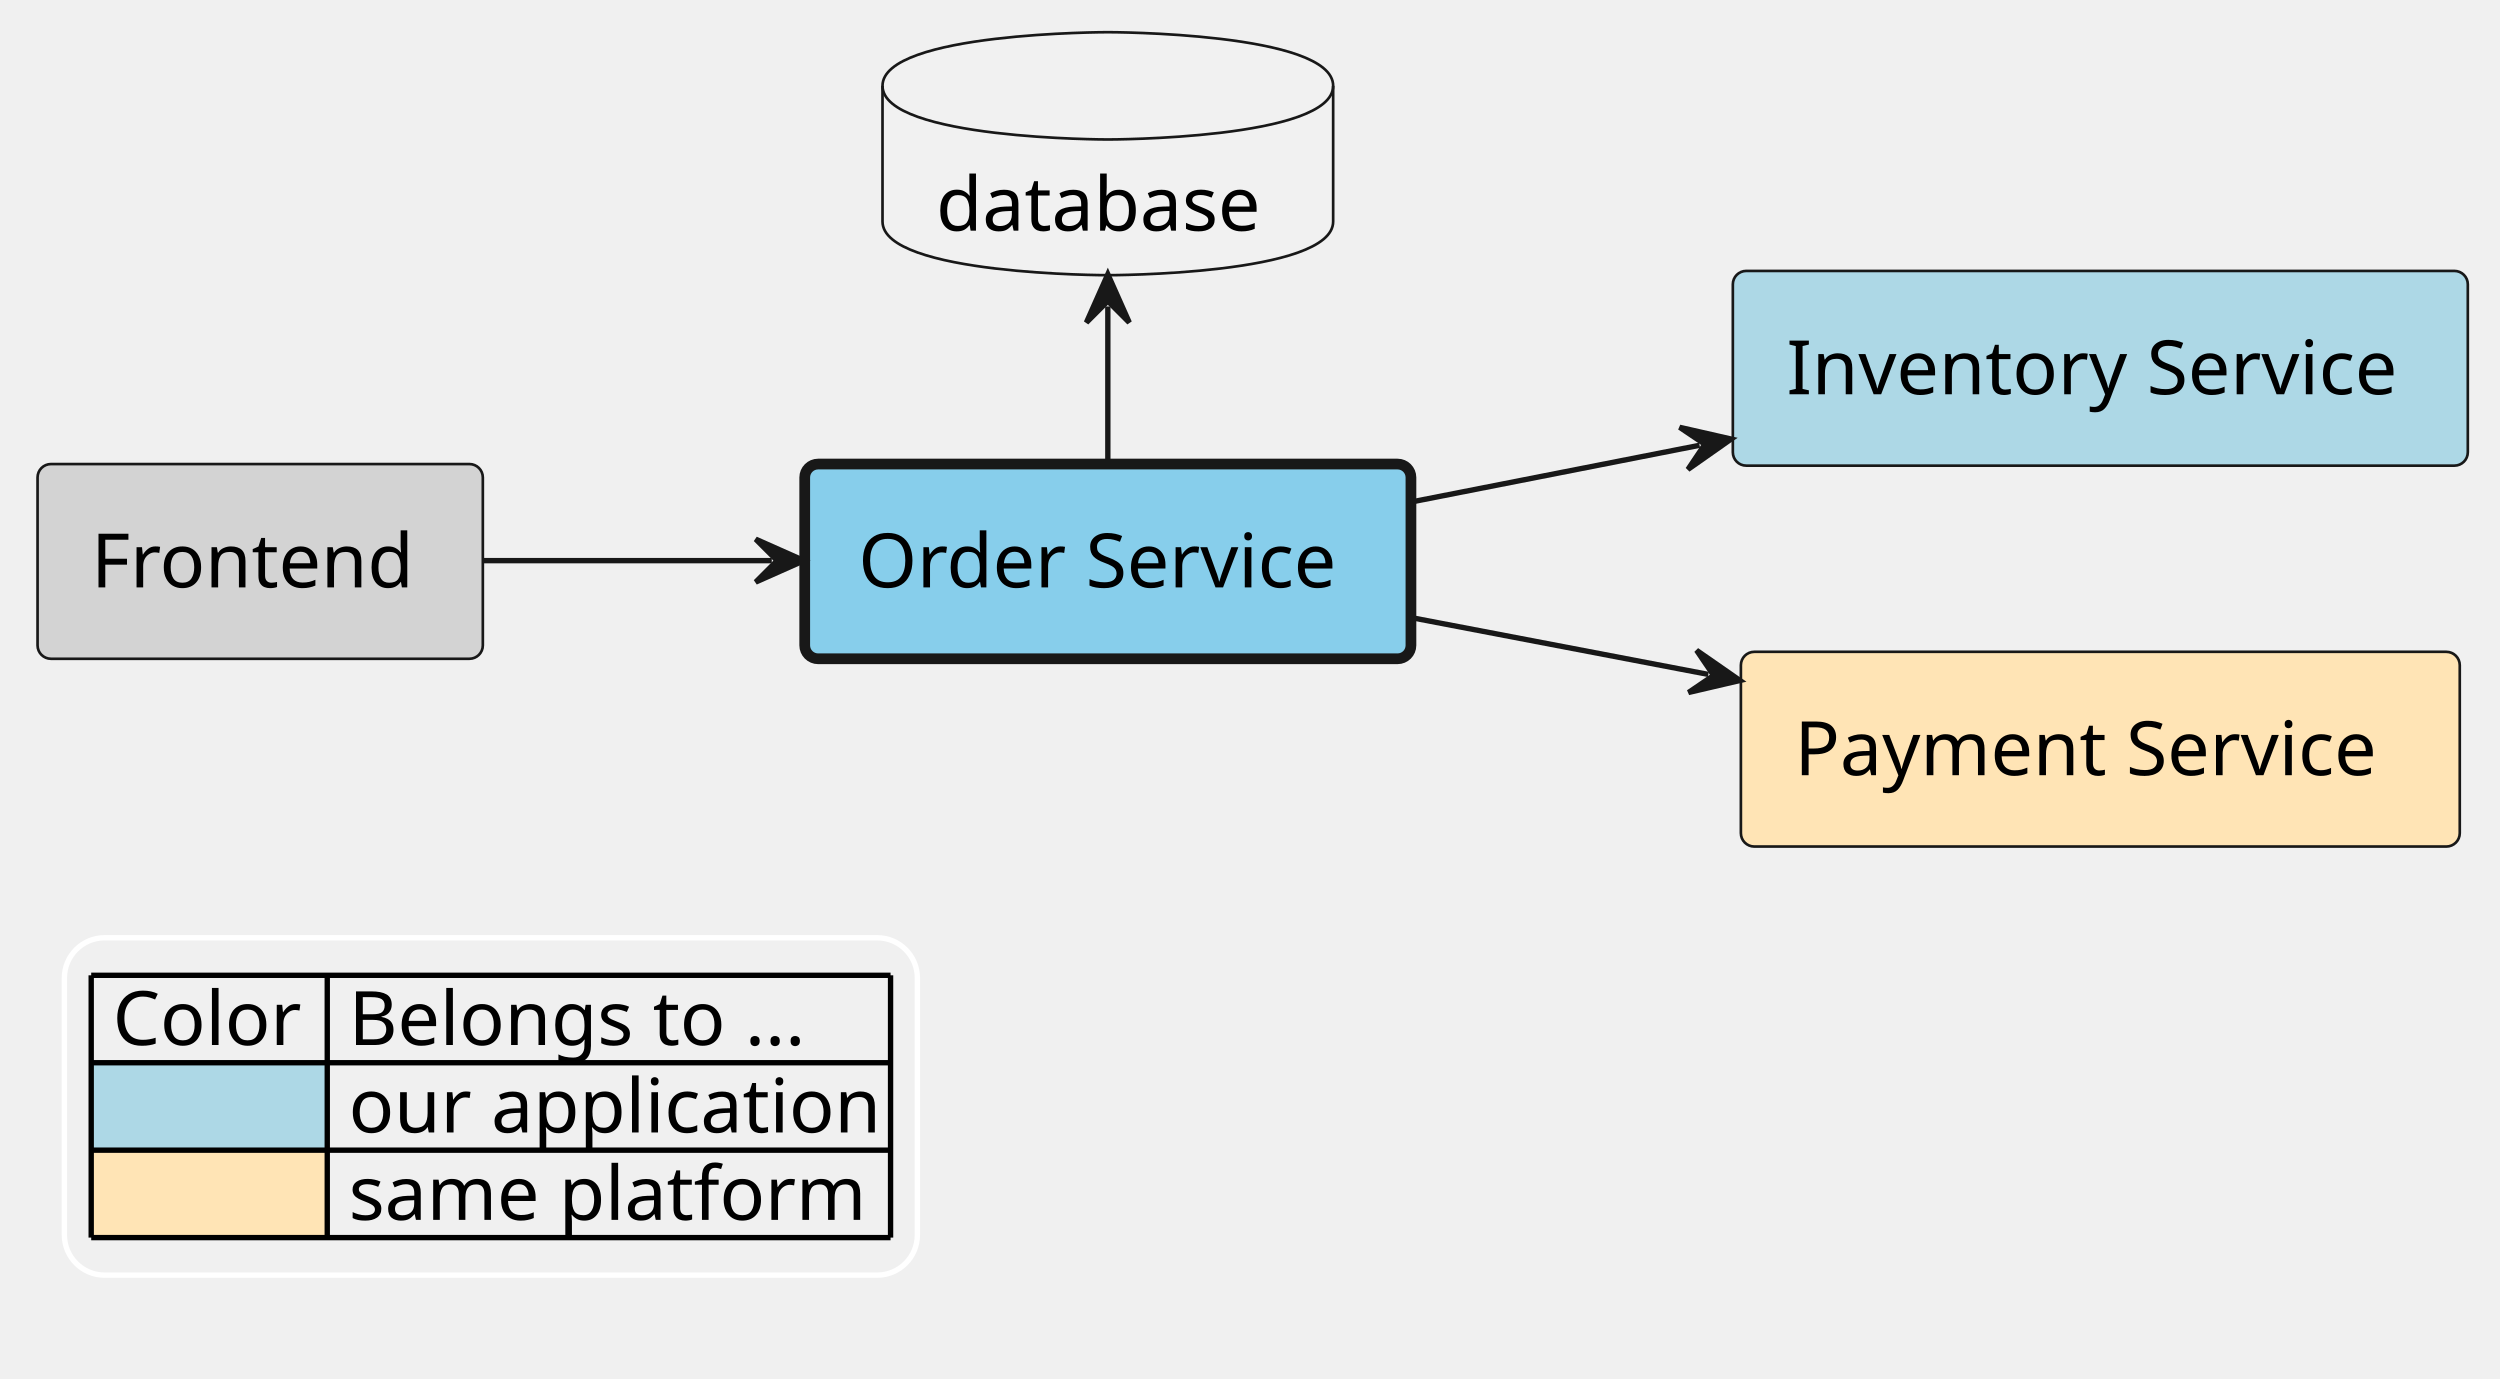
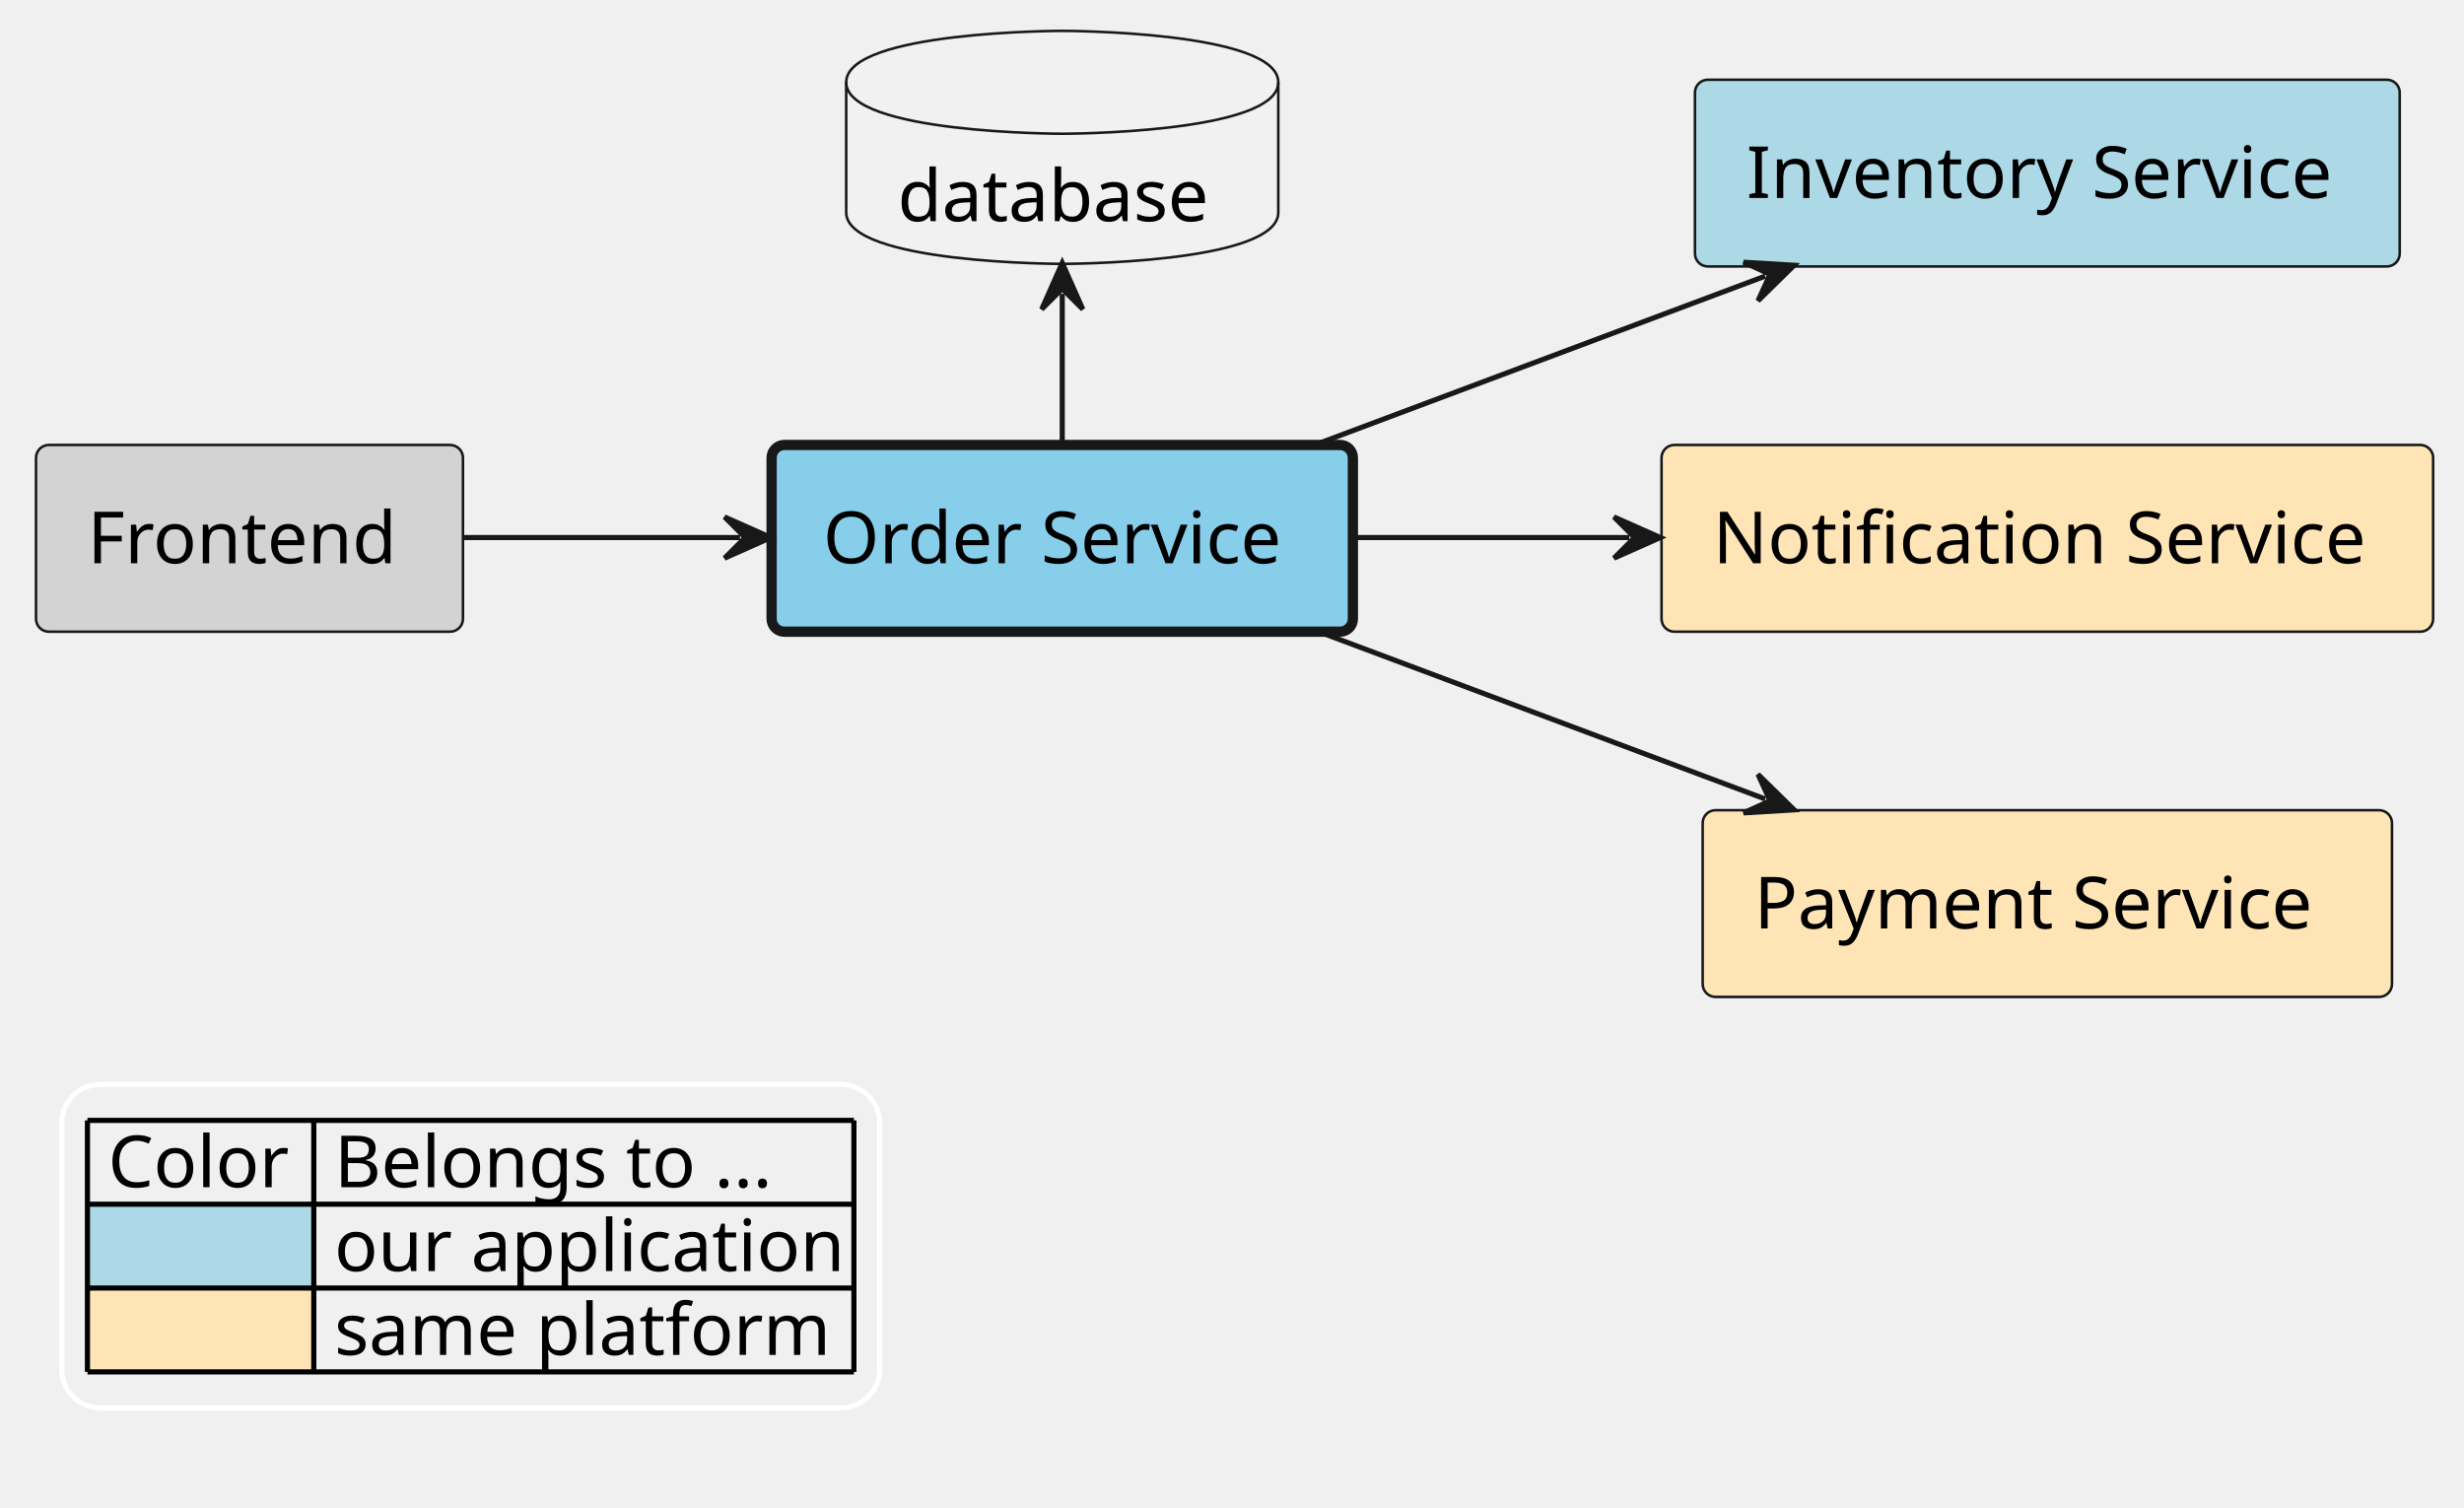
- <svg xmlns="http://www.w3.org/2000/svg" contentStyleType="text/css" height="257px" preserveAspectRatio="none" style="width:466px;height:257px;background:#FFFFFF;" version="1.1" viewBox="0 0 466 257" width="466px" zoomAndPan="magnify">
+ <svg xmlns="http://www.w3.org/2000/svg" contentStyleType="text/css" height="293px" preserveAspectRatio="none" style="width:479px;height:293px;background:#FFFFFF;" version="1.1" viewBox="0 0 479 293" width="479px" zoomAndPan="magnify">
  <defs />
  <g>
    <g id="elem_platform__application__frontend">
      <rect fill="#D3D3D3" height="36.297" rx="2.5" ry="2.5" style="stroke:#181818;stroke-width:0.5;" width="83" x="7" y="86.5" />
      <text fill="#000000" font-family="sans-serif" font-size="14" lengthAdjust="spacing" textLength="63" x="17" y="109.495">Frontend</text>
    </g>
    <g id="elem_platform__application__order_service">
      <rect fill="#87CEEB" height="36.297" rx="2.5" ry="2.5" style="stroke:#181818;stroke-width:2.0;" width="113" x="150" y="86.5" />
      <text fill="#000000" font-family="sans-serif" font-size="14" lengthAdjust="spacing" textLength="93" x="160" y="109.495">Order Service</text>
    </g>
    <g id="elem_platform__application__order_database">
      <path d="M164.5,16 C164.5,6 206.5,6 206.5,6 C206.5,6 248.5,6 248.5,16 L248.5,41.297 C248.5,51.297 206.5,51.297 206.5,51.297 C206.5,51.297 164.5,51.297 164.5,41.297 L164.5,16 " fill="#F1F1F1" style="stroke:#181818;stroke-width:0.5;" />
      <path d="M164.5,16 C164.5,26 206.5,26 206.5,26 C206.5,26 248.5,26 248.5,16 " fill="none" style="stroke:#181818;stroke-width:0.5;" />
      <text fill="#000000" font-family="sans-serif" font-size="14" lengthAdjust="spacing" textLength="64" x="174.5" y="42.995">database</text>
    </g>
    <g id="elem_platform__application__inventory_service">
-       <rect fill="#ADD8E6" height="36.297" rx="2.5" ry="2.5" style="stroke:#181818;stroke-width:0.5;" width="137" x="323" y="50.5" />
-       <text fill="#000000" font-family="sans-serif" font-size="14" lengthAdjust="spacing" textLength="117" x="333" y="73.495">Inventory Service</text>
+       <rect fill="#ADD8E6" height="36.297" rx="2.5" ry="2.5" style="stroke:#181818;stroke-width:0.5;" width="137" x="329.5" y="15.5" />
+       <text fill="#000000" font-family="sans-serif" font-size="14" lengthAdjust="spacing" textLength="117" x="339.5" y="38.495">Inventory Service</text>
+     </g>
+     <g id="elem_platform__notification_service">
+       <rect fill="#FFE4B5" height="36.297" rx="2.5" ry="2.5" style="stroke:#181818;stroke-width:0.5;" width="150" x="323" y="86.5" />
+       <text fill="#000000" font-family="sans-serif" font-size="14" lengthAdjust="spacing" textLength="130" x="333" y="109.495">Notification Service</text>
    </g>
    <g id="elem_platform__payment_service">
-       <rect fill="#FFE4B5" height="36.297" rx="2.5" ry="2.5" style="stroke:#181818;stroke-width:0.5;" width="134" x="324.5" y="121.5" />
-       <text fill="#000000" font-family="sans-serif" font-size="14" lengthAdjust="spacing" textLength="114" x="334.5" y="144.495">Payment Service</text>
+       <rect fill="#FFE4B5" height="36.297" rx="2.5" ry="2.5" style="stroke:#181818;stroke-width:0.5;" width="134" x="331" y="157.5" />
+       <text fill="#000000" font-family="sans-serif" font-size="14" lengthAdjust="spacing" textLength="114" x="341" y="180.495">Payment Service</text>
    </g>
    <g id="link_platform__application__frontend_platform__application__order_service">
      <path d="M90.08,104.5 C108.32,104.5 124.13,104.5 143.86,104.5 " fill="none" id="platform__application__frontend-to-platform__application__order_service" style="stroke:#181818;stroke-width:1.0;" />
      <polygon fill="#181818" points="149.86,104.5,140.86,100.5,144.86,104.5,140.86,108.5,149.86,104.5" style="stroke:#181818;stroke-width:1.0;" />
    </g>
    <g id="link_platform__application__order_database_platform__application__order_service">
      <path d="M206.5,57.12 C206.5,57.12 206.5,79.17 206.5,79.17 C206.5,79.17 206.5,82.3 206.5,86.36 " fill="none" id="platform__application__order_database-backto-platform__application__order_service" style="stroke:#181818;stroke-width:1.0;" />
      <polygon fill="#181818" points="206.5,51.12,202.5,60.12,206.5,56.12,210.5,60.12,206.5,51.12" style="stroke:#181818;stroke-width:1.0;" />
    </g>
+     <g id="link_platform__application__order_service_platform__notification_service">
+       <path d="M263.08,104.5 C281.75,104.5 296.89,104.5 316.76,104.5 " fill="none" id="platform__application__order_service-to-platform__notification_service" style="stroke:#181818;stroke-width:1.0;" />
+       <polygon fill="#181818" points="322.76,104.5,313.76,100.5,317.76,104.5,313.76,108.5,322.76,104.5" style="stroke:#181818;stroke-width:1.0;" />
+     </g>
    <g id="link_platform__application__order_service_platform__application__inventory_service">
-       <path d="M263.4,93.5 C282.11,89.82 297.283,86.838 316.803,82.998 " fill="none" id="platform__application__order_service-to-platform__application__inventory_service" style="stroke:#181818;stroke-width:1.0;" />
-       <polygon fill="#181818" points="322.69,81.84,313.087,79.652,317.784,82.805,314.631,87.502,322.69,81.84" style="stroke:#181818;stroke-width:1.0;" />
+       <path d="M255.81,86.4 C284.32,75.72 314.661,64.344 343.161,53.674 " fill="none" id="platform__application__order_service-to-platform__application__inventory_service" style="stroke:#181818;stroke-width:1.0;" />
+       <polygon fill="#181818" points="348.78,51.57,338.949,50.98,344.097,53.323,341.754,58.472,348.78,51.57" style="stroke:#181818;stroke-width:1.0;" />
    </g>
    <g id="link_platform__application__order_service_platform__payment_service">
-       <path d="M263.4,115.19 C282.64,118.87 298.467,121.893 318.437,125.713 " fill="none" id="platform__application__order_service-to-platform__payment_service" style="stroke:#181818;stroke-width:1.0;" />
-       <polygon fill="#181818" points="324.33,126.84,316.242,121.22,319.419,125.901,314.739,129.078,324.33,126.84" style="stroke:#181818;stroke-width:1.0;" />
+       <path d="M255.81,122.6 C284.32,133.28 314.661,144.656 343.161,155.326 " fill="none" id="platform__application__order_service-to-platform__payment_service" style="stroke:#181818;stroke-width:1.0;" />
+       <polygon fill="#181818" points="348.78,157.43,341.754,150.528,344.097,155.677,338.949,158.02,348.78,157.43" style="stroke:#181818;stroke-width:1.0;" />
    </g>
-     <rect fill="none" height="62.891" id="_legend" rx="7.5" ry="7.5" style="stroke:#FFFFFF;stroke-width:1.0;" width="159" x="12" y="174.797" />
-     <text fill="#000000" font-family="sans-serif" font-size="14" lengthAdjust="spacing" textLength="36" x="21" y="194.792">Color</text>
-     <text fill="#000000" font-family="sans-serif" font-size="14" lengthAdjust="spacing" textLength="91" x="65" y="194.792">Belongs to ...</text>
-     <rect fill="#ADD8E6" height="16.297" style="stroke:none;stroke-width:1.0;" width="44" x="17" y="198.094" />
-     <text fill="#000000" font-family="sans-serif" font-size="14" lengthAdjust="spacing" textLength="4" x="17" y="211.089"> </text>
-     <text fill="#000000" font-family="sans-serif" font-size="14" lengthAdjust="spacing" textLength="101" x="65" y="211.089">our application</text>
-     <rect fill="#FFE4B5" height="16.297" style="stroke:none;stroke-width:1.0;" width="44" x="17" y="214.391" />
-     <text fill="#000000" font-family="sans-serif" font-size="14" lengthAdjust="spacing" textLength="4" x="17" y="227.386"> </text>
-     <text fill="#000000" font-family="sans-serif" font-size="14" lengthAdjust="spacing" textLength="98" x="65" y="227.386">same platform</text>
-     <line style="stroke:#000000;stroke-width:1.0;" x1="17" x2="166" y1="181.797" y2="181.797" />
-     <line style="stroke:#000000;stroke-width:1.0;" x1="17" x2="166" y1="198.094" y2="198.094" />
-     <line style="stroke:#000000;stroke-width:1.0;" x1="17" x2="166" y1="214.391" y2="214.391" />
-     <line style="stroke:#000000;stroke-width:1.0;" x1="17" x2="166" y1="230.688" y2="230.688" />
-     <line style="stroke:#000000;stroke-width:1.0;" x1="17" x2="17" y1="181.797" y2="230.688" />
-     <line style="stroke:#000000;stroke-width:1.0;" x1="61" x2="61" y1="181.797" y2="230.688" />
-     <line style="stroke:#000000;stroke-width:1.0;" x1="166" x2="166" y1="181.797" y2="230.688" />
+     <rect fill="none" height="62.891" id="_legend" rx="7.5" ry="7.5" style="stroke:#FFFFFF;stroke-width:1.0;" width="159" x="12" y="210.797" />
+     <text fill="#000000" font-family="sans-serif" font-size="14" lengthAdjust="spacing" textLength="36" x="21" y="230.792">Color</text>
+     <text fill="#000000" font-family="sans-serif" font-size="14" lengthAdjust="spacing" textLength="91" x="65" y="230.792">Belongs to ...</text>
+     <rect fill="#ADD8E6" height="16.297" style="stroke:none;stroke-width:1.0;" width="44" x="17" y="234.094" />
+     <text fill="#000000" font-family="sans-serif" font-size="14" lengthAdjust="spacing" textLength="4" x="17" y="247.089"> </text>
+     <text fill="#000000" font-family="sans-serif" font-size="14" lengthAdjust="spacing" textLength="101" x="65" y="247.089">our application</text>
+     <rect fill="#FFE4B5" height="16.297" style="stroke:none;stroke-width:1.0;" width="44" x="17" y="250.391" />
+     <text fill="#000000" font-family="sans-serif" font-size="14" lengthAdjust="spacing" textLength="4" x="17" y="263.386"> </text>
+     <text fill="#000000" font-family="sans-serif" font-size="14" lengthAdjust="spacing" textLength="98" x="65" y="263.386">same platform</text>
+     <line style="stroke:#000000;stroke-width:1.0;" x1="17" x2="166" y1="217.797" y2="217.797" />
+     <line style="stroke:#000000;stroke-width:1.0;" x1="17" x2="166" y1="234.094" y2="234.094" />
+     <line style="stroke:#000000;stroke-width:1.0;" x1="17" x2="166" y1="250.391" y2="250.391" />
+     <line style="stroke:#000000;stroke-width:1.0;" x1="17" x2="166" y1="266.688" y2="266.688" />
+     <line style="stroke:#000000;stroke-width:1.0;" x1="17" x2="17" y1="217.797" y2="266.688" />
+     <line style="stroke:#000000;stroke-width:1.0;" x1="61" x2="61" y1="217.797" y2="266.688" />
+     <line style="stroke:#000000;stroke-width:1.0;" x1="166" x2="166" y1="217.797" y2="266.688" />
  </g>
</svg>
